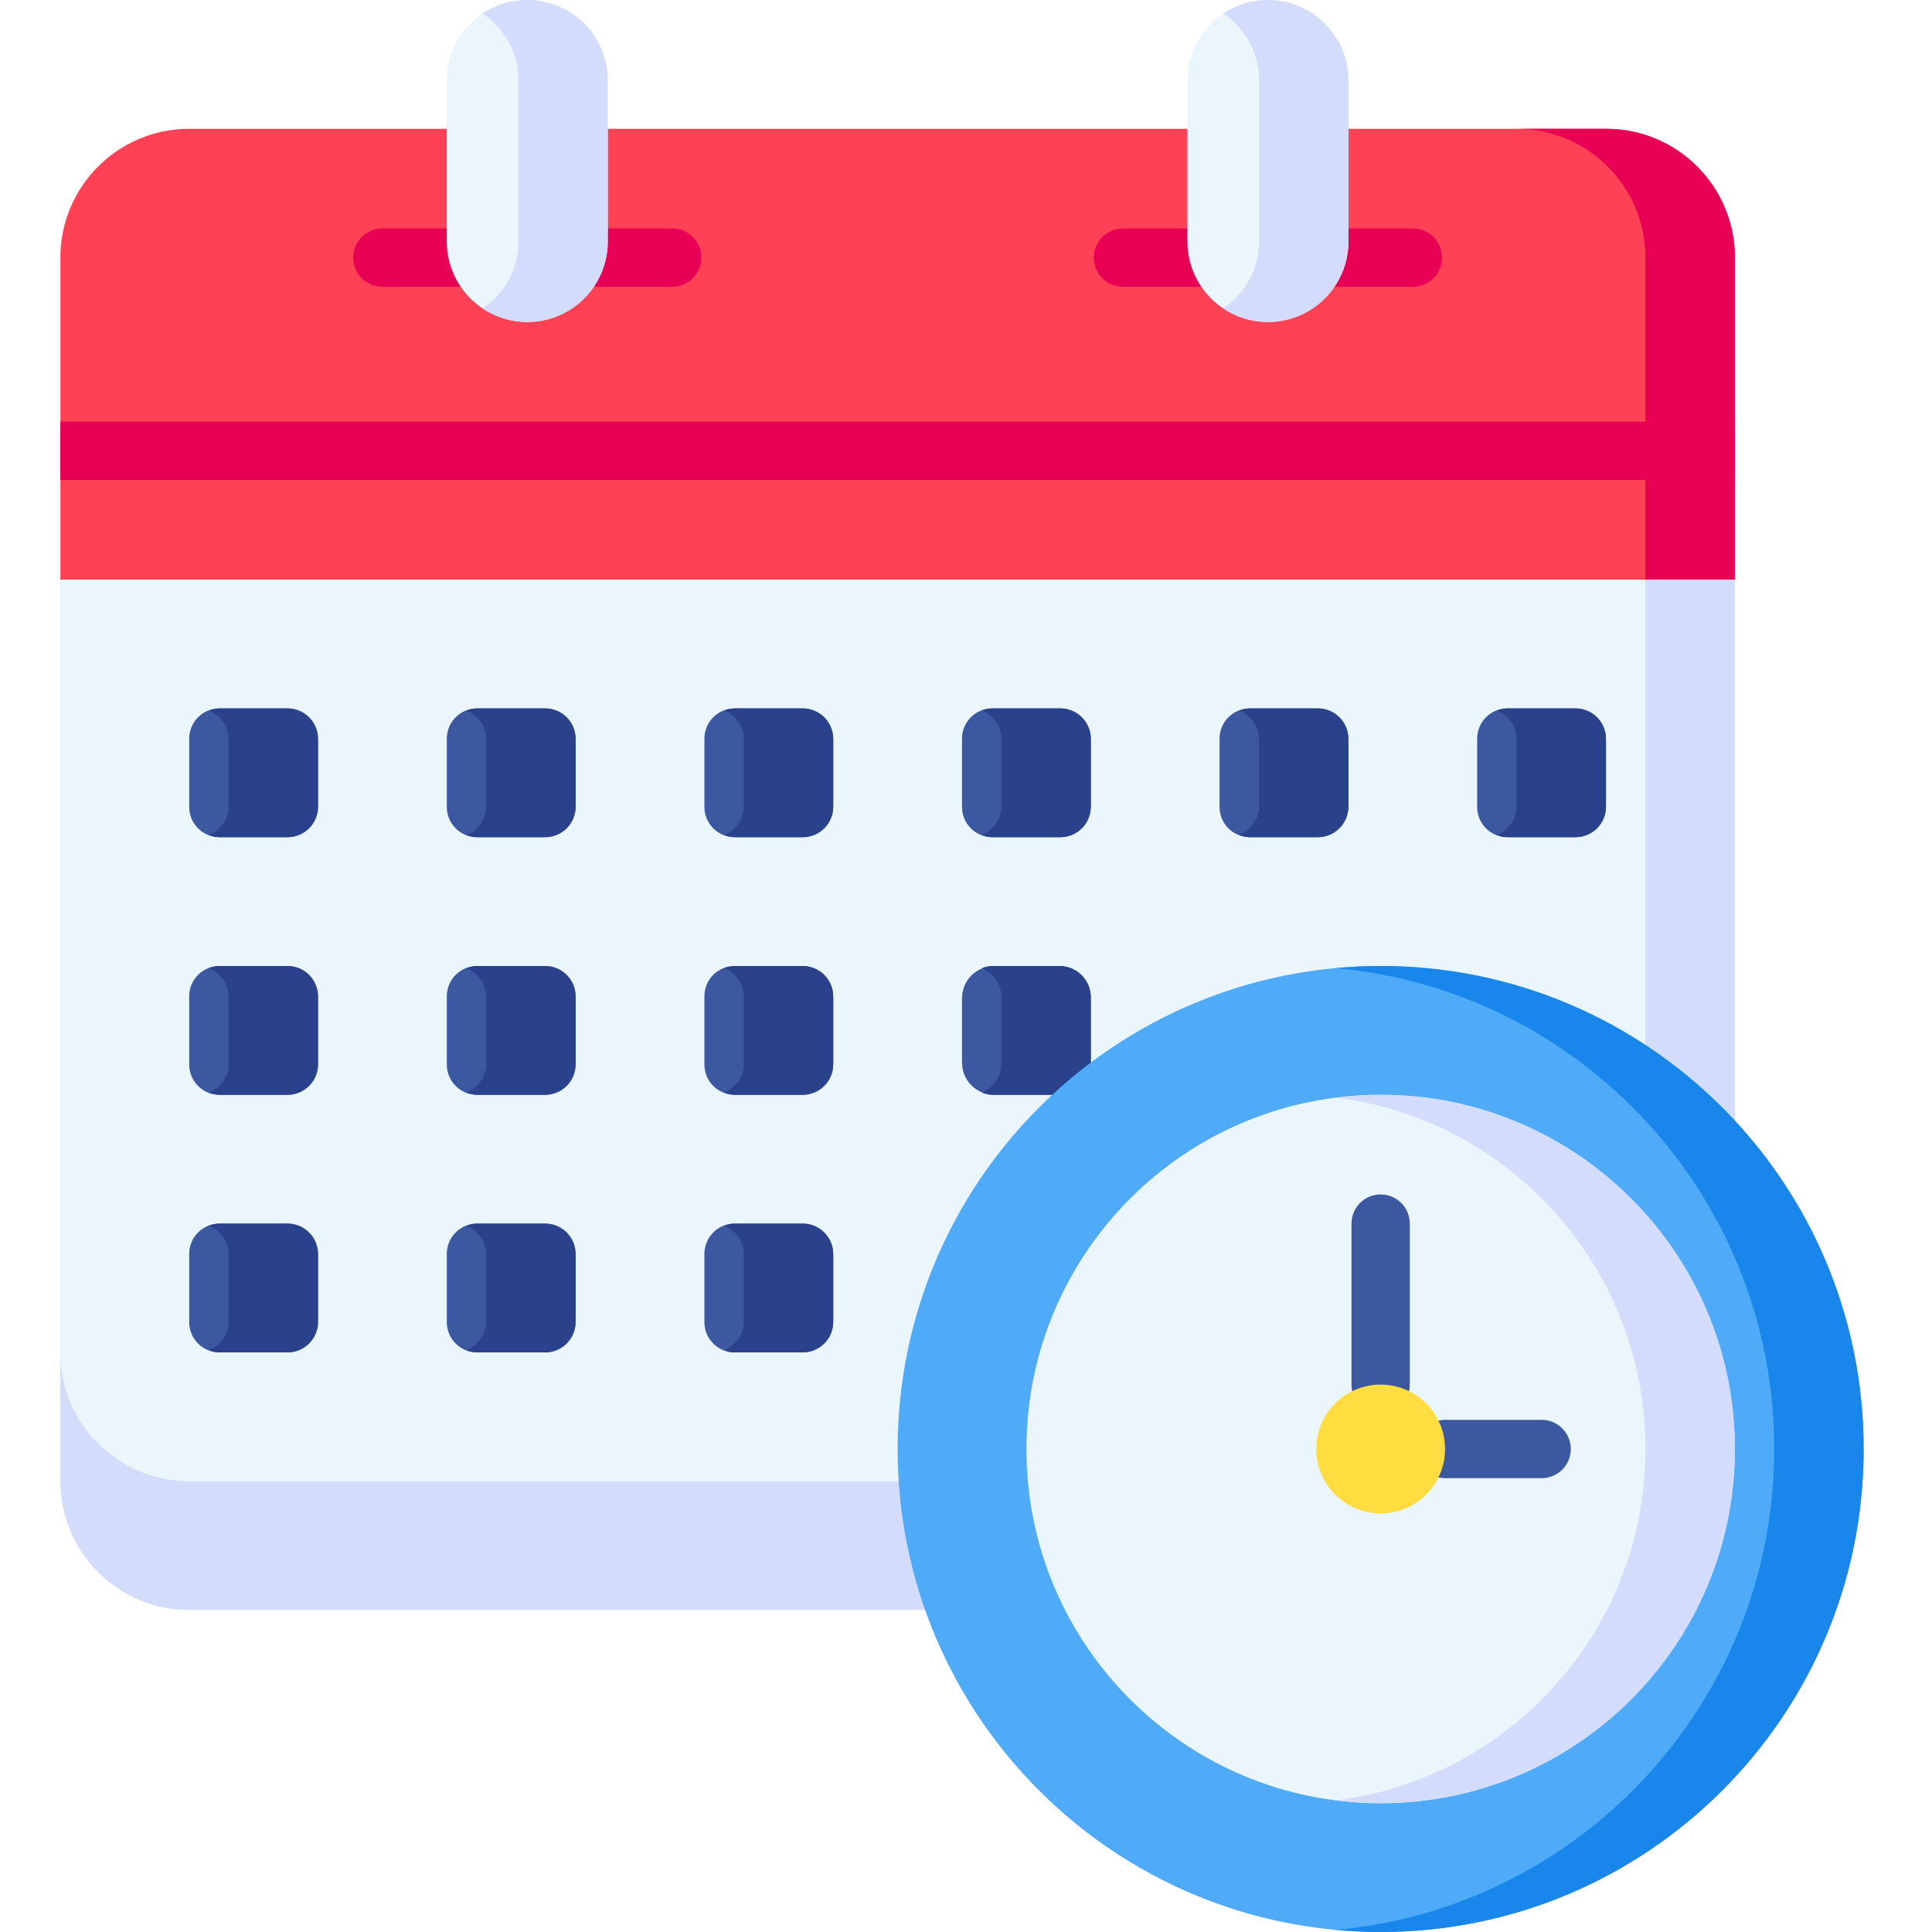
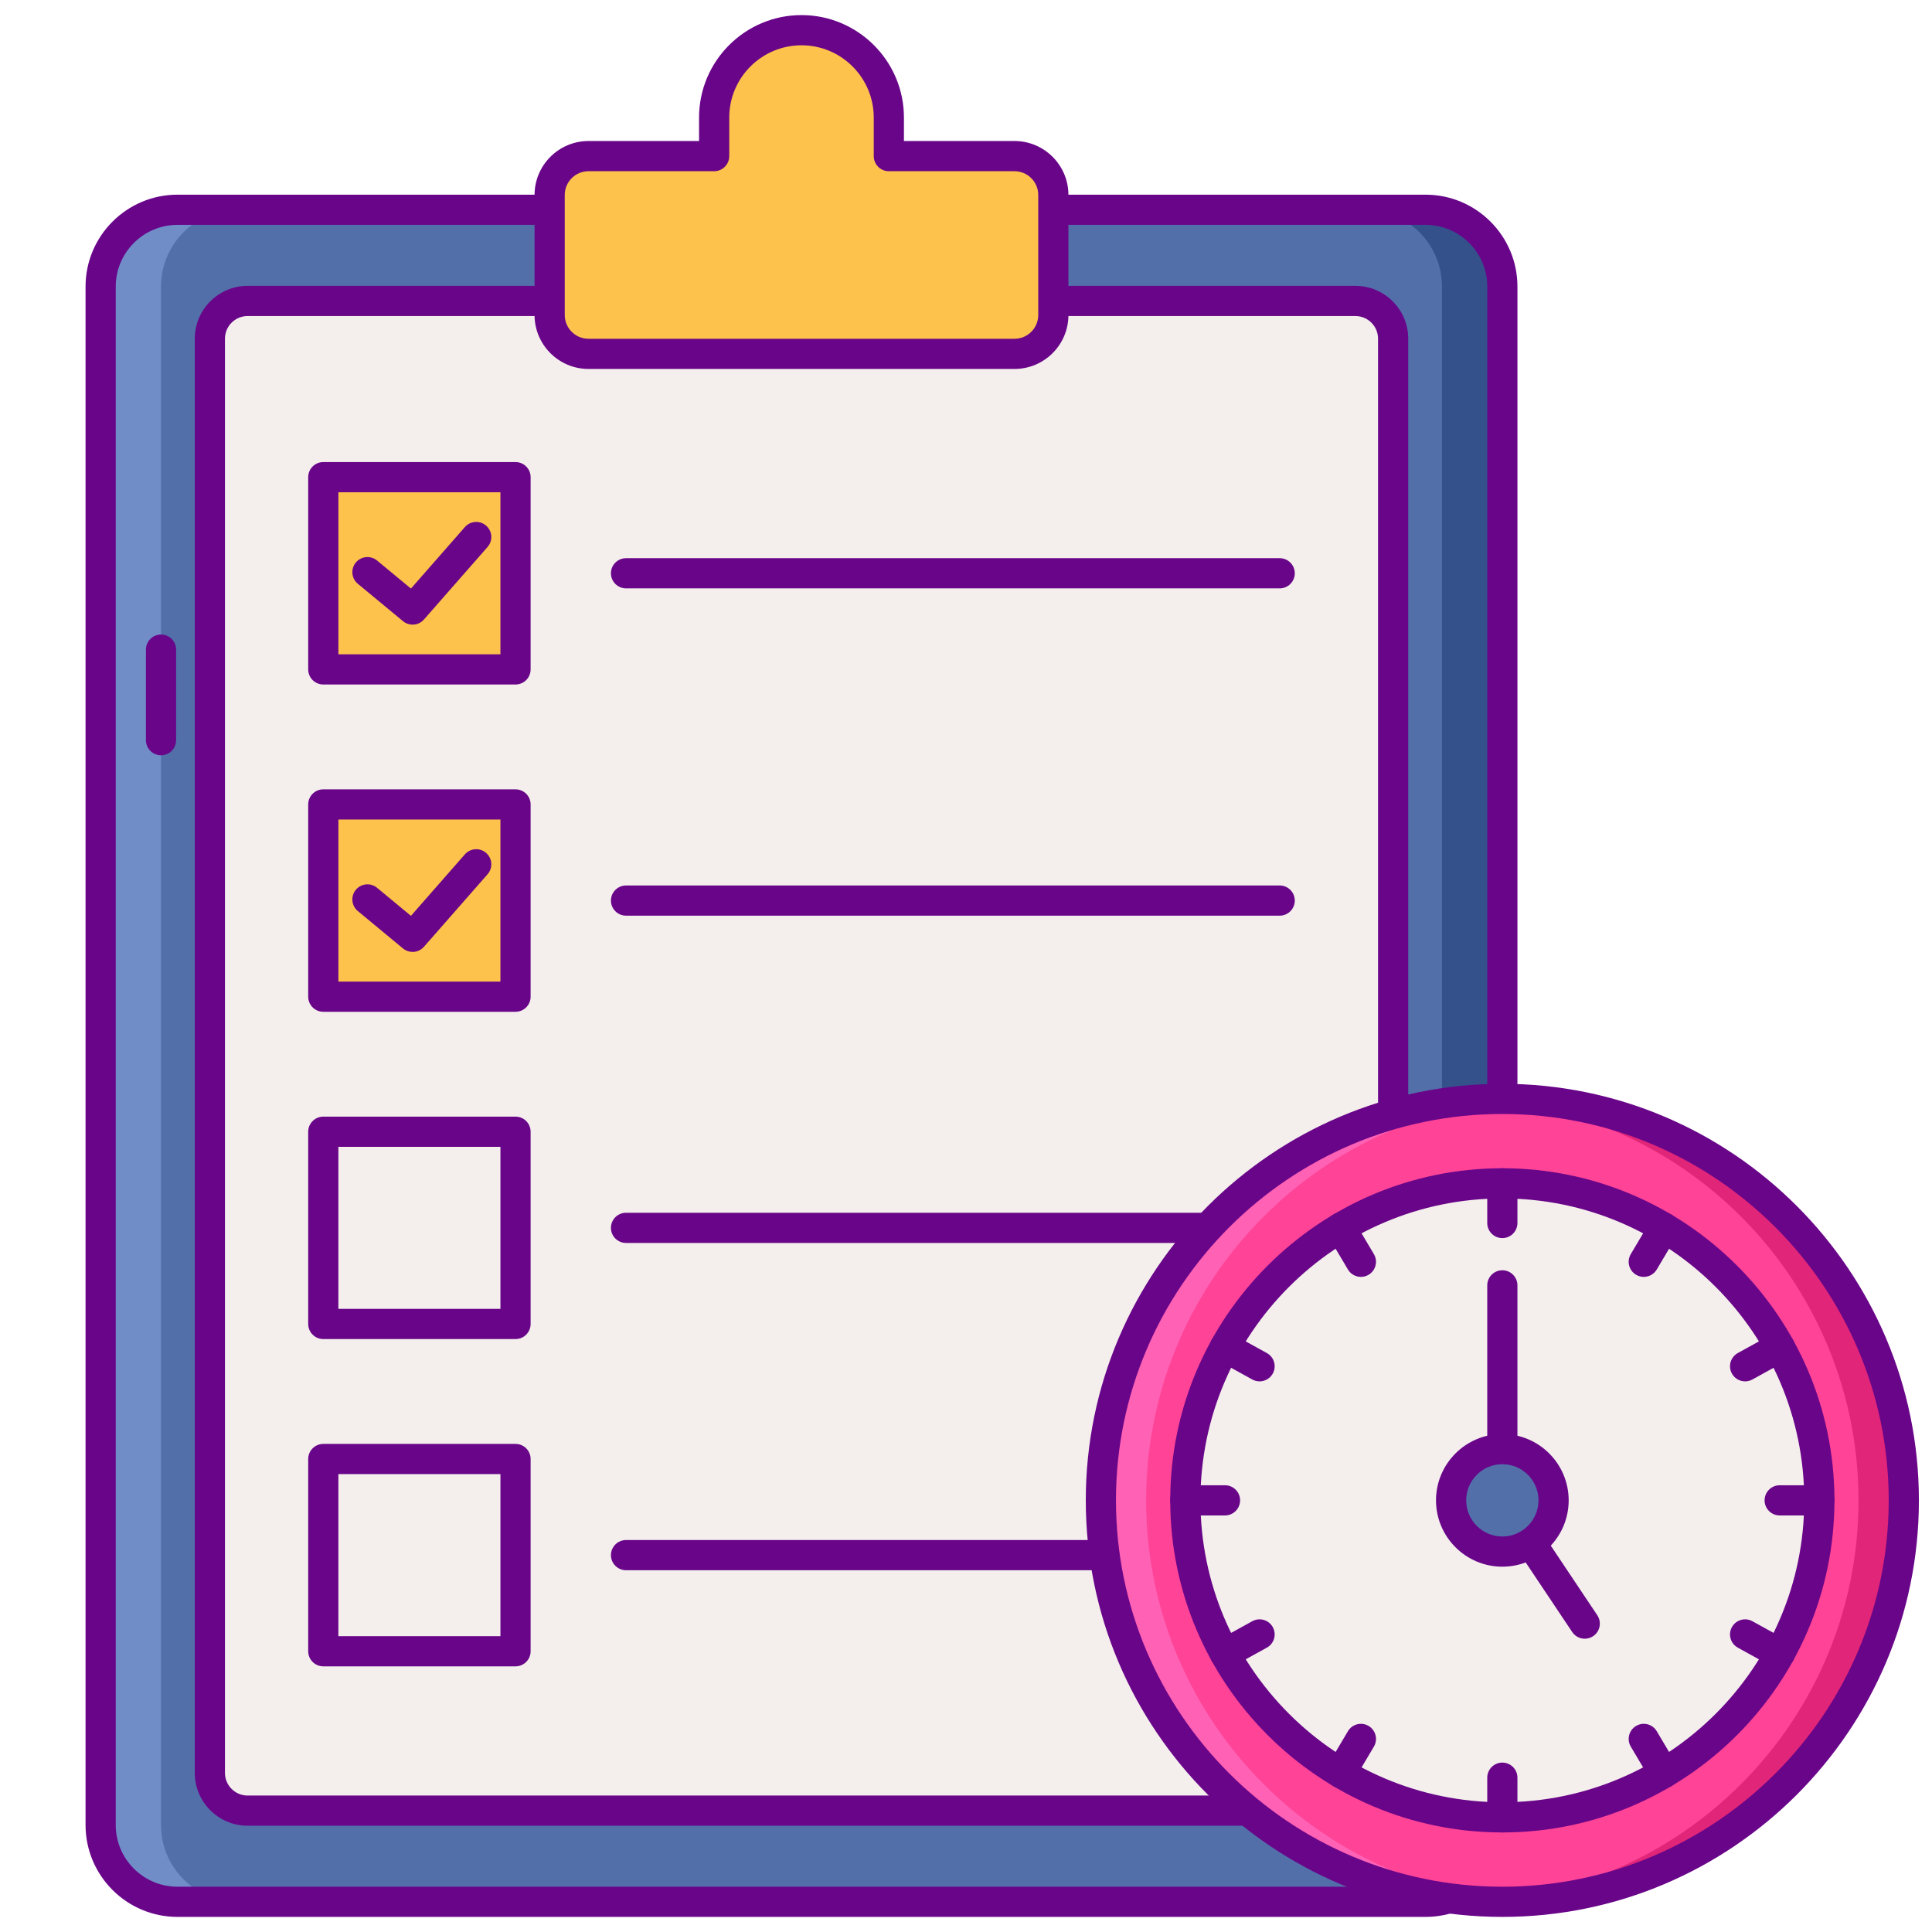
- <svg xmlns="http://www.w3.org/2000/svg" id="Capa_1" enable-background="new 0 0 512 512" height="128" viewBox="0 0 128 128" width="128" version="1.1">
-   <defs id="defs46" />
-   <g id="g46" transform="matrix(0.25,0,0,0.25,-0.2645,0)">
-     <g id="g41">
-       <path d="M 246.23,426.666 H 51.191 c -18.851,0 -34.132,-15.282 -34.132,-34.132 V 358.4 h 261.957 z" fill="#d3dcfb" id="path1" />
-       <path d="m 460.825,153.6 v 143.398 95.534 H 51.191 c -18.851,0 -34.132,-15.282 -34.132,-34.133 V 153.6 l 238.95,-85.334 z" fill="#ebf5fc" id="path2" />
-       <g fill="#3c58a0" id="g15">
-         <path d="M 77.336,221.867 H 59.203 c -4.418,0 -8,-3.582 -8,-8 v -18.133 c 0,-4.418 3.582,-8 8,-8 h 18.133 c 4.418,0 8,3.582 8,8 v 18.133 c 0,4.418 -3.582,8 -8,8 z" id="path3" />
-         <path d="M 145.603,221.867 H 127.47 c -4.418,0 -8,-3.582 -8,-8 v -18.133 c 0,-4.418 3.582,-8 8,-8 h 18.133 c 4.418,0 8,3.582 8,8 v 18.133 c 0,4.418 -3.582,8 -8,8 z" id="path4" />
-         <path d="m 213.869,221.867 h -18.133 c -4.418,0 -8,-3.582 -8,-8 v -18.133 c 0,-4.418 3.582,-8 8,-8 h 18.133 c 4.418,0 8,3.582 8,8 v 18.133 c 0,4.418 -3.581,8 -8,8 z" id="path5" />
-         <path d="m 282.136,221.867 h -18.133 c -4.418,0 -8,-3.582 -8,-8 v -18.133 c 0,-4.418 3.582,-8 8,-8 h 18.133 c 4.418,0 8,3.582 8,8 v 18.133 c 0,4.418 -3.582,8 -8,8 z" id="path6" />
-         <path d="m 350.391,221.867 h -18.133 c -4.418,0 -8,-3.582 -8,-8 v -18.133 c 0,-4.418 3.582,-8 8,-8 h 18.133 c 4.418,0 8,3.582 8,8 v 18.133 c 0,4.418 -3.581,8 -8,8 z" id="path7" />
-         <path d="m 418.658,221.867 h -18.133 c -4.418,0 -8,-3.582 -8,-8 v -18.133 c 0,-4.418 3.582,-8 8,-8 h 18.133 c 4.418,0 8,3.582 8,8 v 18.133 c 0,4.418 -3.582,8 -8,8 z" id="path8" />
-         <path d="M 77.336,290.133 H 59.203 c -4.418,0 -8,-3.582 -8,-8 V 264 c 0,-4.418 3.582,-8 8,-8 h 18.133 c 4.418,0 8,3.582 8,8 v 18.133 c 0,4.419 -3.582,8 -8,8 z" id="path9" />
-         <path d="M 145.603,290.133 H 127.47 c -4.418,0 -8,-3.582 -8,-8 V 264 c 0,-4.418 3.582,-8 8,-8 h 18.133 c 4.418,0 8,3.582 8,8 v 18.133 c 0,4.419 -3.582,8 -8,8 z" id="path10" />
-         <path d="m 213.869,290.133 h -18.133 c -4.418,0 -8,-3.582 -8,-8 V 264 c 0,-4.418 3.582,-8 8,-8 h 18.133 c 4.418,0 8,3.582 8,8 v 18.133 c 0,4.419 -3.581,8 -8,8 z" id="path11" />
-         <path d="m 290.136,290.133 v -25.6 c 0,-4.713 -3.82,-8.533 -8.533,-8.533 h -17.067 c -4.713,0 -8.533,3.82 -8.533,8.533 V 281.6 c 0,4.713 3.821,8.533 8.533,8.533 z" id="path12" />
-         <path d="M 77.336,358.4 H 59.203 c -4.418,0 -8,-3.582 -8,-8 v -18.133 c 0,-4.418 3.582,-8 8,-8 h 18.133 c 4.418,0 8,3.582 8,8 V 350.4 c 0,4.418 -3.582,8 -8,8 z" id="path13" />
-         <path d="M 145.603,358.4 H 127.47 c -4.418,0 -8,-3.582 -8,-8 v -18.133 c 0,-4.418 3.582,-8 8,-8 h 18.133 c 4.418,0 8,3.582 8,8 V 350.4 c 0,4.418 -3.582,8 -8,8 z" id="path14" />
-         <path d="m 213.869,358.4 h -18.133 c -4.418,0 -8,-3.582 -8,-8 v -18.133 c 0,-4.418 3.582,-8 8,-8 h 18.133 c 4.418,0 8,3.582 8,8 V 350.4 c 0,4.418 -3.581,8 -8,8 z" id="path15" />
-       </g>
-       <path d="m 418.417,187.733 h -17.65 c -1.068,0 -2.085,0.21 -3.022,0.579 3.055,1.206 5.219,4.178 5.219,7.662 v 17.65 c 0,3.484 -2.165,6.456 -5.219,7.662 0.937,0.37 1.954,0.58 3.022,0.58 h 17.65 c 4.552,0 8.242,-3.69 8.242,-8.241 v -17.65 c -10e-4,-4.552 -3.691,-8.242 -8.242,-8.242 z" fill="#2a428c" id="path16" />
-       <path d="M 350.15,187.733 H 332.5 c -1.068,0 -2.085,0.21 -3.022,0.579 3.055,1.206 5.219,4.178 5.219,7.662 v 17.65 c 0,3.484 -2.165,6.456 -5.219,7.662 0.937,0.37 1.954,0.58 3.022,0.58 h 17.65 c 4.552,0 8.241,-3.69 8.241,-8.241 v -17.65 c 0,-4.552 -3.689,-8.242 -8.241,-8.242 z" fill="#2a428c" id="path17" />
-       <path d="m 281.895,187.733 h -17.65 c -1.068,0 -2.085,0.21 -3.022,0.579 3.055,1.206 5.22,4.178 5.22,7.662 v 17.65 c 0,3.484 -2.165,6.456 -5.22,7.662 0.937,0.37 1.954,0.58 3.022,0.58 h 17.65 c 4.552,0 8.242,-3.69 8.242,-8.241 v -17.65 c -10e-4,-4.552 -3.691,-8.242 -8.242,-8.242 z" fill="#2a428c" id="path18" />
-       <path d="m 213.628,187.733 h -17.65 c -1.068,0 -2.085,0.21 -3.022,0.579 3.055,1.206 5.22,4.178 5.22,7.662 v 17.65 c 0,3.484 -2.165,6.456 -5.22,7.662 0.937,0.37 1.954,0.58 3.022,0.58 h 17.65 c 4.552,0 8.242,-3.69 8.242,-8.241 v -17.65 c -0.001,-4.552 -3.69,-8.242 -8.242,-8.242 z" fill="#2a428c" id="path19" />
-       <path d="m 145.361,187.733 h -17.65 c -1.068,0 -2.085,0.21 -3.022,0.579 3.055,1.206 5.219,4.178 5.219,7.662 v 17.65 c 0,3.484 -2.165,6.456 -5.219,7.662 0.937,0.37 1.954,0.58 3.022,0.58 h 17.65 c 4.552,0 8.242,-3.69 8.242,-8.241 v -17.65 c 0,-4.552 -3.69,-8.242 -8.242,-8.242 z" fill="#2a428c" id="path20" />
-       <path d="m 77.095,187.733 h -17.65 c -1.068,0 -2.085,0.21 -3.022,0.579 3.055,1.206 5.22,4.178 5.22,7.662 v 17.65 c 0,3.484 -2.165,6.456 -5.22,7.662 0.937,0.37 1.954,0.58 3.022,0.58 h 17.65 c 4.552,0 8.242,-3.69 8.242,-8.241 v -17.65 c -0.001,-4.552 -3.691,-8.242 -8.242,-8.242 z" fill="#2a428c" id="path21" />
-       <path d="m 77.095,256 h -17.65 c -1.068,0 -2.085,0.21 -3.022,0.579 3.055,1.206 5.22,4.178 5.22,7.662 v 17.651 c 0,3.484 -2.165,6.456 -5.22,7.662 0.937,0.37 1.954,0.58 3.022,0.58 h 17.65 c 4.552,0 8.242,-3.69 8.242,-8.241 V 264.242 C 85.336,259.69 81.646,256 77.095,256 Z" fill="#2a428c" id="path22" />
-       <path d="m 77.095,324.267 h -17.65 c -1.068,0 -2.085,0.21 -3.022,0.579 3.055,1.206 5.22,4.178 5.22,7.662 v 17.651 c 0,3.484 -2.165,6.456 -5.22,7.662 0.937,0.37 1.954,0.58 3.022,0.58 h 17.65 c 4.552,0 8.242,-3.69 8.242,-8.241 v -17.651 c -0.001,-4.553 -3.691,-8.242 -8.242,-8.242 z" fill="#2a428c" id="path23" />
-       <path d="m 145.361,256 h -17.65 c -1.068,0 -2.085,0.21 -3.022,0.579 3.055,1.206 5.219,4.178 5.219,7.662 v 17.651 c 0,3.484 -2.165,6.456 -5.219,7.662 0.937,0.37 1.954,0.58 3.022,0.58 h 17.65 c 4.552,0 8.242,-3.69 8.242,-8.241 v -17.651 c 0,-4.552 -3.69,-8.242 -8.242,-8.242 z" fill="#2a428c" id="path24" />
-       <path d="m 145.361,324.267 h -17.65 c -1.068,0 -2.085,0.21 -3.022,0.579 3.055,1.206 5.219,4.178 5.219,7.662 v 17.651 c 0,3.484 -2.165,6.456 -5.219,7.662 0.937,0.37 1.954,0.58 3.022,0.58 h 17.65 c 4.552,0 8.242,-3.69 8.242,-8.241 v -17.651 c 0,-4.553 -3.69,-8.242 -8.242,-8.242 z" fill="#2a428c" id="path25" />
-       <path d="m 213.628,256 h -17.65 c -1.068,0 -2.085,0.21 -3.022,0.579 3.055,1.206 5.22,4.178 5.22,7.662 v 17.651 c 0,3.484 -2.165,6.456 -5.22,7.662 0.937,0.37 1.954,0.58 3.022,0.58 h 17.65 c 4.552,0 8.242,-3.69 8.242,-8.241 V 264.242 C 221.869,259.69 218.18,256 213.628,256 Z" fill="#2a428c" id="path26" />
-       <path d="m 290.136,290.133 v -25.892 c 0,-4.552 -3.69,-8.241 -8.242,-8.241 h -17.65 c -1.068,0 -2.085,0.21 -3.022,0.579 3.055,1.206 5.22,4.178 5.22,7.662 v 17.651 c 0,3.484 -2.165,6.456 -5.22,7.662 0.937,0.37 1.954,0.58 3.022,0.58 h 25.892 z" fill="#2a428c" id="path27" />
-       <path d="m 213.628,324.267 h -17.65 c -1.068,0 -2.085,0.21 -3.022,0.579 3.055,1.206 5.22,4.178 5.22,7.662 v 17.651 c 0,3.484 -2.165,6.456 -5.22,7.662 0.937,0.37 1.954,0.58 3.022,0.58 h 17.65 c 4.552,0 8.242,-3.69 8.242,-8.241 v -17.651 c -0.001,-4.553 -3.69,-8.242 -8.242,-8.242 z" fill="#2a428c" id="path28" />
-       <path d="m 437.114,143.721 v 153.277 95.535 h 23.711 V 296.998 153.6 Z" fill="#d3dcfb" id="path29" />
-       <path d="M 460.825,153.6 V 68.266 c 0,-18.851 -15.282,-34.132 -34.132,-34.132 H 51.191 c -18.851,0 -34.132,15.281 -34.132,34.132 V 153.6 Z" fill="#ff4155" id="path30" />
-       <g id="g36">
-         <g id="g35">
-           <g id="g31">
-             <path d="m 124.609,75.993 h -22.217 c -4.268,0 -7.726,-3.459 -7.726,-7.726 0,-4.267 3.459,-7.726 7.726,-7.726 h 22.217 c 4.268,0 7.726,3.459 7.726,7.726 0,4.267 -3.459,7.726 -7.726,7.726 z" fill="#e80054" id="path31" />
-           </g>
-           <g id="g32">
-             <path d="m 179.191,75.993 h -22.217 c -4.268,0 -7.726,-3.459 -7.726,-7.726 0,-4.267 3.459,-7.726 7.726,-7.726 h 22.217 c 4.268,0 7.726,3.459 7.726,7.726 0,4.267 -3.458,7.726 -7.726,7.726 z" fill="#e80054" id="path32" />
-           </g>
-           <g id="g33">
-             <path d="m 320.887,75.993 h -22.218 c -4.268,0 -7.726,-3.459 -7.726,-7.726 0,-4.267 3.459,-7.726 7.726,-7.726 h 22.218 c 4.268,0 7.726,3.459 7.726,7.726 0,4.267 -3.458,7.726 -7.726,7.726 z" fill="#e80054" id="path33" />
-           </g>
-           <g id="g34">
-             <path d="m 375.47,75.993 h -22.218 c -4.268,0 -7.726,-3.459 -7.726,-7.726 0,-4.267 3.459,-7.726 7.726,-7.726 h 22.218 c 4.268,0 7.726,3.459 7.726,7.726 0,4.267 -3.459,7.726 -7.726,7.726 z" fill="#e80054" id="path34" />
-           </g>
-         </g>
-       </g>
-       <path d="m 162.125,64 c 0,11.782 -9.551,21.333 -21.333,21.333 -11.782,0 -21.333,-9.551 -21.333,-21.333 V 21.333 C 119.458,9.551 129.009,0 140.791,0 c 11.782,0 21.333,9.551 21.333,21.333 V 64 Z" fill="#ebf5fc" id="path36" />
-       <path d="m 358.403,64 c 0,11.782 -9.551,21.333 -21.333,21.333 -11.782,0 -21.334,-9.551 -21.334,-21.333 V 21.333 C 315.736,9.551 325.287,0 337.069,0 c 11.782,0 21.333,9.551 21.333,21.333 V 64 Z" fill="#ebf5fc" id="path37" />
-       <path d="m 337.069,0 c -4.38,0 -8.448,1.324 -11.836,3.588 5.725,3.826 9.498,10.343 9.498,17.746 V 64 c 0,7.402 -3.773,13.92 -9.498,17.746 3.387,2.263 7.456,3.588 11.836,3.588 11.782,0 21.333,-9.551 21.333,-21.333 V 21.333 C 358.403,9.551 348.852,0 337.069,0 Z" fill="#d3dcfb" id="path38" />
-       <path d="m 140.791,0 c -4.38,0 -8.448,1.324 -11.836,3.588 5.725,3.826 9.498,10.343 9.498,17.746 V 64 c 0,7.402 -3.773,13.92 -9.498,17.746 3.387,2.263 7.456,3.588 11.836,3.588 11.782,0 21.333,-9.551 21.333,-21.333 V 21.333 C 162.125,9.551 152.574,0 140.791,0 Z" fill="#d3dcfb" id="path39" />
-       <path d="M 426.693,34.133 H 402.99 c 18.851,0 34.132,15.281 34.132,34.132 V 153.6 h 23.702 V 68.266 C 460.825,49.415 445.543,34.133 426.693,34.133 Z" fill="#e80054" id="path40" />
-       <path d="m 17.058,111.74 h 443.767 v 15.453 H 17.058 Z" fill="#e80054" id="path41" />
+ <svg xmlns="http://www.w3.org/2000/svg" id="Layer_1" height="512" viewBox="0 0 256 256" width="512">
+   <g>
+     <g>
+       <path d="m188.888 252h-165.372c-5.622 0-10.18-4.558-10.18-10.18v-203.845c0-5.622 4.558-10.18 10.18-10.18h165.372c5.622 0 10.18 4.558 10.18 10.18v203.845c0 5.622-4.557 10.18-10.18 10.18z" fill="#526faa" />
    </g>
-     <circle cx="366.942" cy="384" fill="#4fabf7" r="128" id="circle41" />
-     <circle cx="366.942" cy="384" fill="#ebf5fc" r="93.867" id="circle42" />
-     <g id="g43">
-       <g id="g42">
-         <path d="m 366.942,374.659 c -4.268,0 -7.726,-3.459 -7.726,-7.726 v -42.667 c 0,-4.267 3.459,-7.726 7.726,-7.726 4.268,0 7.726,3.459 7.726,7.726 v 42.667 c 0,4.267 -3.459,7.726 -7.726,7.726 z" fill="#3c58a0" id="path42" />
-       </g>
+     <g>
+       <path d="m188.888 27.795h-8c5.622 0 10.18 4.558 10.18 10.18v203.845c0 5.622-4.558 10.18-10.18 10.18h8c5.622 0 10.18-4.558 10.18-10.18v-203.845c0-5.622-4.557-10.18-10.18-10.18z" fill="#34518c" />
    </g>
-     <g id="g45">
-       <g id="g44">
-         <path d="m 409.609,391.726 h -25.601 c -4.268,0 -7.726,-3.459 -7.726,-7.726 0,-4.267 3.459,-7.726 7.726,-7.726 h 25.601 c 4.268,0 7.726,3.459 7.726,7.726 0,4.267 -3.459,7.726 -7.726,7.726 z" fill="#3c58a0" id="path43" />
-       </g>
+     <g>
+       <path d="m23.516 252h8c-5.622 0-10.18-4.558-10.18-10.18v-203.845c0-5.622 4.558-10.18 10.18-10.18h-8c-5.622 0-10.18 4.558-10.18 10.18v203.845c0 5.622 4.558 10.18 10.18 10.18z" fill="#708dc8" />
    </g>
-     <path d="m 366.942,256 c -3.995,0 -7.945,0.193 -11.847,0.551 65.137,5.979 116.152,60.752 116.152,127.449 0,66.697 -51.016,121.47 -116.153,127.449 3.902,0.358 7.852,0.551 11.847,0.551 70.692,0 128,-57.308 128,-128 0,-70.692 -57.307,-128 -127.999,-128 z" fill="#1886ea" id="path45" />
-     <path d="m 366.942,290.133 c -4.01,0 -7.961,0.253 -11.839,0.741 46.252,5.821 82.028,45.295 82.028,93.126 0,47.831 -35.776,87.305 -82.028,93.126 3.878,0.488 7.829,0.741 11.839,0.741 51.841,0 93.867,-42.026 93.867,-93.867 0,-51.841 -42.026,-93.867 -93.867,-93.867 z" fill="#d3dcfb" id="path46" />
-     <circle cx="366.942" cy="384" fill="#ffdd40" r="17.067" id="circle46" />
+     <g>
+       <path d="m179.598 239.919h-146.791c-2.761 0-5-2.239-5-5v-190.043c0-2.761 2.239-5 5-5h146.79c2.761 0 5 2.239 5 5v190.043c.001 2.761-2.238 5-4.999 5z" fill="#f4efed" />
+     </g>
+     <g>
+       <path d="m188.889 254h-165.372c-6.717 0-12.181-5.464-12.181-12.18v-203.845c0-6.716 5.464-12.18 12.181-12.18h165.372c6.716 0 12.18 5.464 12.18 12.18v203.845c-.001 6.716-5.464 12.18-12.18 12.18zm-165.372-224.205c-4.511 0-8.181 3.67-8.181 8.18v203.845c0 4.511 3.67 8.18 8.181 8.18h165.372c4.511 0 8.18-3.669 8.18-8.18v-203.845c0-4.511-3.669-8.18-8.18-8.18z" fill="#690589" />
+     </g>
+     <g>
+       <path d="m179.598 241.919h-146.79c-3.859 0-7-3.14-7-7v-190.042c0-3.86 3.141-7 7-7h146.79c3.859 0 7 3.14 7 7v190.042c0 3.86-3.141 7-7 7zm-146.79-200.042c-1.654 0-3 1.346-3 3v190.042c0 1.654 1.346 3 3 3h146.79c1.654 0 3-1.346 3-3v-190.042c0-1.654-1.346-3-3-3z" fill="#690589" />
+     </g>
+     <g>
+       <path d="m117.777 20.685v-5.111c0-6.392-5.182-11.574-11.575-11.574-6.392 0-11.574 5.182-11.574 11.574v5.111h-16.651c-2.842 0-5.145 2.303-5.145 5.145v15.912c0 2.842 2.304 5.145 5.145 5.145h56.451c2.842 0 5.145-2.303 5.145-5.145v-15.911c0-2.842-2.303-5.145-5.145-5.145h-16.651z" fill="#fcc24c" />
+     </g>
+     <g>
+       <path d="m134.428 48.888h-56.451c-3.939 0-7.145-3.206-7.145-7.146v-15.911c0-3.94 3.205-7.145 7.145-7.145h14.651v-3.111c0-7.486 6.09-13.575 13.574-13.575s13.574 6.089 13.574 13.574v3.111h14.651c3.94 0 7.145 3.205 7.145 7.145v15.912c.001 3.941-3.204 7.146-7.144 7.146zm-56.451-26.202c-1.734 0-3.145 1.411-3.145 3.145v15.912c0 1.734 1.41 3.146 3.145 3.146h56.451c1.734 0 3.145-1.411 3.145-3.146v-15.912c0-1.734-1.411-3.145-3.145-3.145h-16.651c-1.104 0-2-.896-2-2v-5.111c0-5.279-4.295-9.574-9.574-9.574s-9.574 4.295-9.574 9.574v5.111c0 1.104-.896 2-2 2z" fill="#690589" />
+     </g>
+     <g>
+       <path d="m42.838 63.227h25.472v25.472h-25.472z" fill="#fcc24c" />
+     </g>
+     <g>
+       <path d="m68.31 90.699h-25.472c-1.104 0-2-.896-2-2v-25.472c0-1.104.896-2 2-2h25.472c1.105 0 2 .896 2 2v25.473c0 1.104-.895 1.999-2 1.999zm-23.472-4h21.472v-21.472h-21.472z" fill="#690589" />
+     </g>
+     <g>
+       <path d="m54.673 82.768c-.45 0-.901-.151-1.274-.459l-5.985-4.955c-.851-.704-.97-1.965-.266-2.816.705-.851 1.966-.97 2.816-.265l4.488 3.715 7.146-8.148c.729-.829 1.992-.913 2.823-.185.83.729.912 1.992.185 2.822l-8.429 9.609c-.395.451-.948.682-1.504.682z" fill="#690589" />
+     </g>
+     <g>
+       <path d="m169.566 77.963h-86.613c-1.105 0-2-.896-2-2s.895-2 2-2h86.613c1.104 0 2 .896 2 2s-.895 2-2 2z" fill="#690589" />
+     </g>
+     <g>
+       <path d="m42.838 106.594h25.472v25.472h-25.472z" fill="#fcc24c" />
+     </g>
+     <g>
+       <path d="m68.31 134.066h-25.472c-1.104 0-2-.895-2-2v-25.473c0-1.104.896-2 2-2h25.472c1.105 0 2 .896 2 2v25.473c0 1.104-.895 2-2 2zm-23.472-4h21.472v-21.473h-21.472z" fill="#690589" />
+     </g>
+     <g>
+       <path d="m54.673 126.134c-.45 0-.901-.151-1.274-.459l-5.985-4.955c-.851-.704-.97-1.965-.266-2.816.705-.851 1.966-.97 2.816-.265l4.488 3.715 7.146-8.148c.729-.83 1.992-.913 2.823-.185.83.729.912 1.992.185 2.822l-8.429 9.609c-.395.451-.948.682-1.504.682z" fill="#690589" />
+     </g>
+     <g>
+       <path d="m169.566 121.33h-86.613c-1.105 0-2-.896-2-2s.895-2 2-2h86.613c1.104 0 2 .896 2 2s-.895 2-2 2z" fill="#690589" />
+     </g>
+     <g>
+       <path d="m42.838 149.96h25.472v25.472h-25.472z" fill="#f4efed" />
+     </g>
+     <g>
+       <path d="m68.31 177.433h-25.472c-1.104 0-2-.896-2-2v-25.473c0-1.104.896-2 2-2h25.472c1.105 0 2 .896 2 2v25.472c0 1.105-.895 2.001-2 2.001zm-23.472-4h21.472v-21.473h-21.472z" fill="#690589" />
+     </g>
+     <g>
+       <path d="m169.566 164.697h-86.613c-1.105 0-2-.895-2-2 0-1.104.895-2 2-2h86.613c1.104 0 2 .896 2 2s-.895 2-2 2z" fill="#690589" />
+     </g>
+     <g>
+       <path d="m42.838 193.327h25.472v25.472h-25.472z" fill="#f4efed" />
+     </g>
+     <g>
+       <path d="m68.31 220.799h-25.472c-1.104 0-2-.896-2-2v-25.472c0-1.104.896-2 2-2h25.472c1.105 0 2 .896 2 2v25.472c0 1.105-.895 2-2 2zm-23.472-4h21.472v-21.472h-21.472z" fill="#690589" />
+     </g>
+     <g>
+       <path d="m169.566 208.064h-86.613c-1.105 0-2-.896-2-2 0-1.105.895-2 2-2h86.613c1.104 0 2 .895 2 2 0 1.104-.895 2-2 2z" fill="#690589" />
+     </g>
+     <g>
+       <path d="m21.336 100.078c-1.104 0-2-.896-2-2v-12c0-1.104.896-2 2-2s2 .896 2 2v12c0 1.104-.896 2-2 2z" fill="#690589" />
+     </g>
+     <g>
+       <circle cx="199.068" cy="198.804" fill="#ff4397" r="53.196" />
+     </g>
+     <g>
+       <path d="m199.068 145.608c-1.007 0-2.007.034-3 .089 27.983 1.557 50.196 24.735 50.196 53.107s-22.213 51.551-50.196 53.107c.993.055 1.993.089 3 .089 29.379 0 53.196-23.817 53.196-53.196s-23.816-53.196-53.196-53.196z" fill="#e12579" />
+     </g>
+     <g>
+       <path d="m199.068 252c1.007 0 2.007-.034 3-.089-27.983-1.557-50.196-24.735-50.196-53.107s22.213-51.551 50.196-53.107c-.993-.055-1.993-.089-3-.089-29.379 0-53.196 23.817-53.196 53.196s23.817 53.196 53.196 53.196z" fill="#ff61b5" />
+     </g>
+     <g>
+       <ellipse cx="199.068" cy="198.804" fill="#f4efed" rx="42.005" ry="42.005" transform="matrix(.707 -.707 .707 .707 -82.27 198.991)" />
+     </g>
+     <g>
+       <path d="m199.068 242.809c-24.265 0-44.005-19.741-44.005-44.005s19.74-44.005 44.005-44.005 44.005 19.741 44.005 44.005-19.74 44.005-44.005 44.005zm0-84.01c-22.059 0-40.005 17.946-40.005 40.005s17.946 40.005 40.005 40.005 40.005-17.946 40.005-40.005-17.946-40.005-40.005-40.005z" fill="#690589" />
+     </g>
+     <g>
+       <path d="m199.068 254c-30.436 0-55.196-24.761-55.196-55.196s24.761-55.196 55.196-55.196c30.436 0 55.196 24.761 55.196 55.196.001 30.435-24.76 55.196-55.196 55.196zm0-106.392c-28.23 0-51.196 22.966-51.196 51.196s22.967 51.196 51.196 51.196 51.196-22.967 51.196-51.196-22.966-51.196-51.196-51.196z" fill="#690589" />
+     </g>
+     <g>
+       <path d="m199.068 242.809c-1.105 0-2-.896-2-2v-5.256c0-1.104.895-2 2-2 1.104 0 2 .896 2 2v5.256c0 1.105-.895 2-2 2z" fill="#690589" />
+     </g>
+     <g>
+       <path d="m199.068 164.055c-1.105 0-2-.896-2-2v-5.256c0-1.104.895-2 2-2 1.104 0 2 .896 2 2v5.256c0 1.105-.895 2-2 2z" fill="#690589" />
+     </g>
+     <g>
+       <path d="m217.808 169.194c-.347 0-.698-.09-1.018-.28-.95-.563-1.264-1.79-.701-2.74l2.681-4.521c.564-.95 1.792-1.264 2.74-.7.95.563 1.264 1.79.701 2.74l-2.681 4.521c-.374.629-1.04.98-1.722.98z" fill="#690589" />
+     </g>
+     <g>
+       <path d="m177.645 236.937c-.347 0-.698-.09-1.018-.28-.95-.563-1.264-1.79-.701-2.74l2.681-4.521c.564-.95 1.792-1.264 2.74-.7.95.563 1.264 1.79.701 2.74l-2.681 4.521c-.374.629-1.04.98-1.722.98z" fill="#690589" />
+     </g>
+     <g>
+       <path d="m231.239 183.038c-.705 0-1.388-.373-1.753-1.034-.534-.967-.183-2.184.784-2.718l4.602-2.541c.966-.533 2.183-.183 2.718.784.534.967.183 2.184-.784 2.718l-4.602 2.541c-.306.17-.638.25-.965.25z" fill="#690589" />
+     </g>
+     <g>
+       <path d="m162.3 221.112c-.705 0-1.388-.373-1.753-1.034-.534-.967-.183-2.184.784-2.718l4.602-2.541c.967-.533 2.183-.183 2.718.784.534.967.183 2.184-.784 2.718l-4.602 2.541c-.307.169-.638.25-.965.25z" fill="#690589" />
+     </g>
+     <g>
+       <path d="m180.329 169.194c-.684 0-1.349-.35-1.723-.98l-2.681-4.521c-.563-.95-.249-2.177.701-2.74.949-.564 2.177-.25 2.74.7l2.681 4.521c.563.95.249 2.177-.701 2.74-.319.19-.67.28-1.017.28z" fill="#690589" />
+     </g>
+     <g>
+       <path d="m220.492 236.937c-.684 0-1.349-.35-1.723-.98l-2.681-4.521c-.563-.95-.249-2.177.701-2.74.949-.564 2.177-.25 2.74.7l2.681 4.521c.563.95.249 2.177-.701 2.74-.319.189-.67.28-1.017.28z" fill="#690589" />
+     </g>
+     <g>
+       <path d="m166.898 183.038c-.327 0-.658-.081-.965-.249l-4.602-2.541c-.967-.534-1.318-1.751-.784-2.718.535-.967 1.75-1.317 2.718-.784l4.602 2.541c.967.534 1.318 1.751.784 2.718-.366.66-1.049 1.033-1.753 1.033z" fill="#690589" />
+     </g>
+     <g>
+       <path d="m235.837 221.112c-.327 0-.658-.081-.965-.249l-4.602-2.541c-.967-.534-1.318-1.751-.784-2.718s1.751-1.317 2.718-.784l4.602 2.541c.967.534 1.318 1.751.784 2.718-.365.66-1.048 1.033-1.753 1.033z" fill="#690589" />
+     </g>
+     <g>
+       <path d="m241.073 200.804h-5.256c-1.104 0-2-.895-2-2 0-1.104.896-2 2-2h5.256c1.105 0 2 .896 2 2s-.895 2-2 2z" fill="#690589" />
+     </g>
+     <g>
+       <path d="m162.319 200.804h-5.256c-1.105 0-2-.895-2-2 0-1.104.895-2 2-2h5.256c1.104 0 2 .896 2 2s-.895 2-2 2z" fill="#690589" />
+     </g>
+     <g>
+       <path d="m209.989 217.14c-.646 0-1.279-.312-1.665-.889l-10.919-16.336c-.22-.329-.337-.716-.337-1.111v-28.487c0-1.105.895-2 2-2 1.104 0 2 .895 2 2v27.88l10.582 15.832c.613.918.366 2.16-.552 2.774-.341.228-.727.337-1.109.337z" fill="#690589" />
+     </g>
+     <g>
+       <circle cx="199.068" cy="198.804" fill="#526faa" r="6.79" />
+     </g>
+     <g>
+       <path d="m199.068 207.594c-4.847 0-8.79-3.943-8.79-8.79s3.943-8.789 8.79-8.789 8.79 3.943 8.79 8.789-3.943 8.79-8.79 8.79zm0-13.58c-2.642 0-4.79 2.148-4.79 4.789s2.148 4.79 4.79 4.79 4.79-2.149 4.79-4.79-2.148-4.789-4.79-4.789z" fill="#690589" />
+     </g>
  </g>
</svg>
